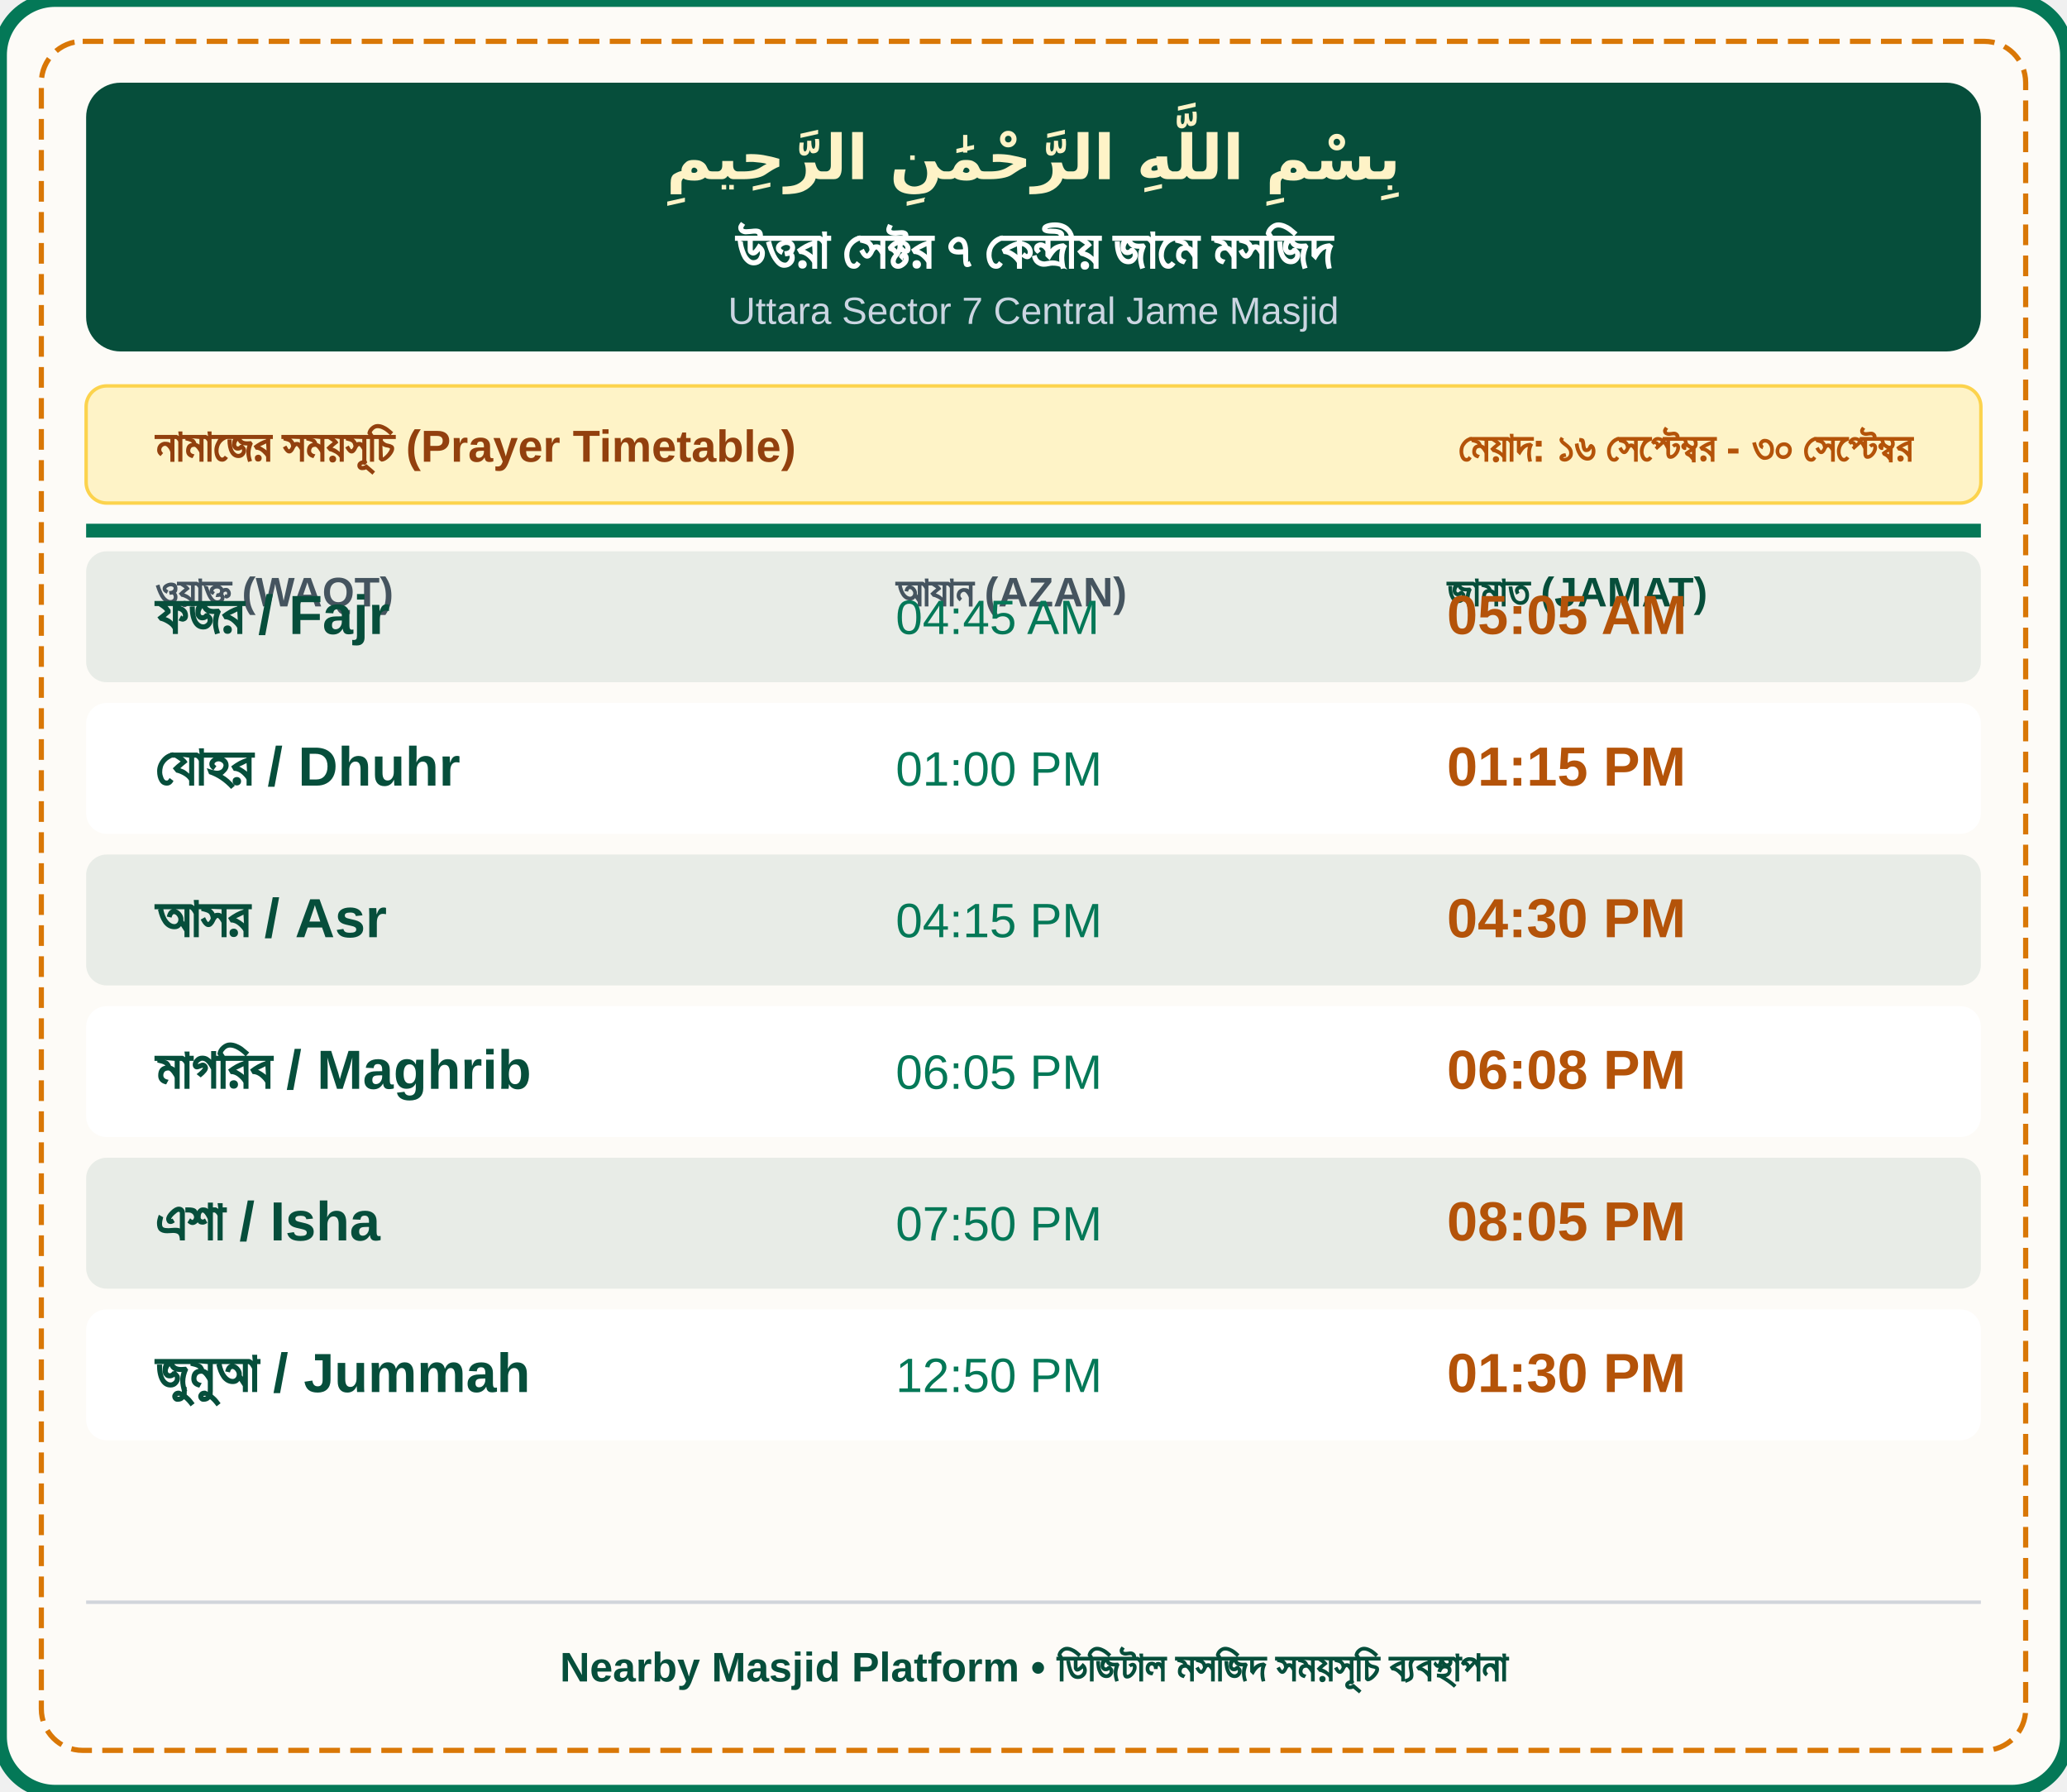
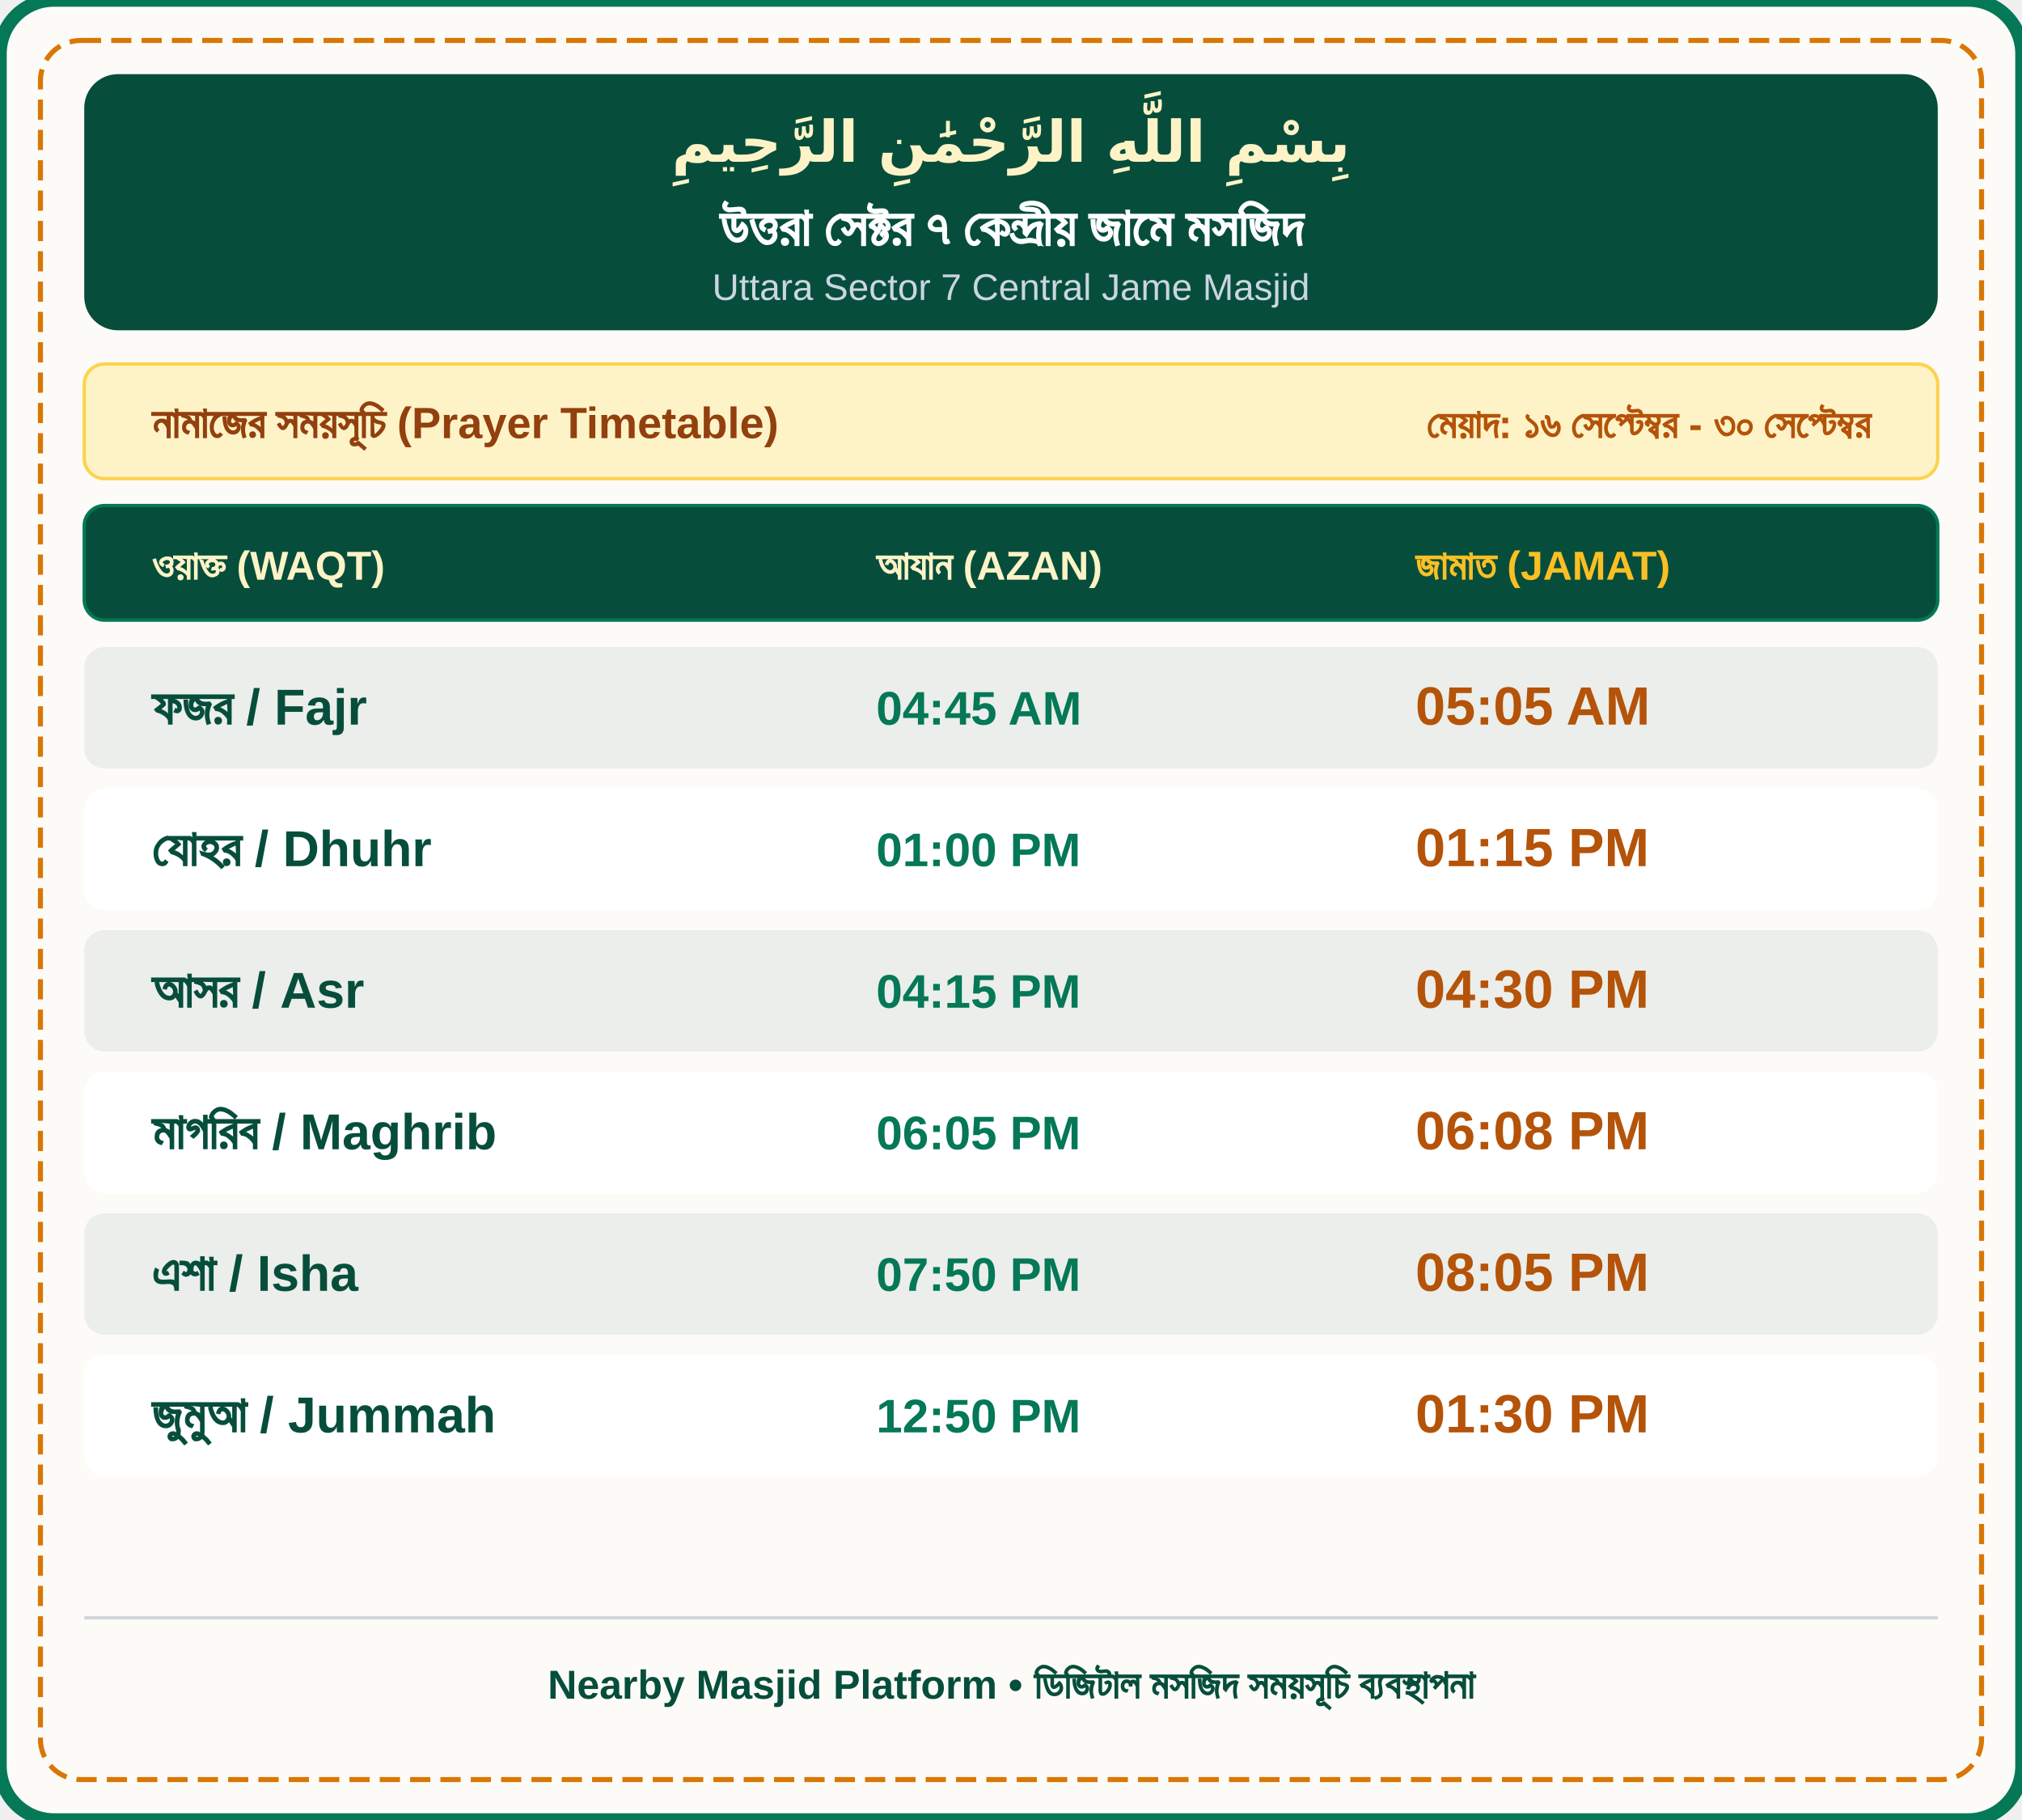
- <svg xmlns="http://www.w3.org/2000/svg" width="600" height="520" viewBox="0 0 600 520" fill="none">
-   <rect width="600" height="520" rx="16" fill="#fdfbf7" stroke="#047857" stroke-width="4" />
-   <rect x="12" y="12" width="576" height="496" rx="12" fill="none" stroke="#d97706" stroke-width="1.5" stroke-dasharray="6 3" />
-   <rect x="25" y="24" width="550" height="78" rx="10" fill="#064e3b" />
-   <text x="300" y="52" text-anchor="middle" font-family="'Segoe UI', Arial, sans-serif" font-size="18" font-weight="bold" fill="#fef3c7">بِسْمِ اللَّهِ الرَّحْمَٰنِ الرَّحِيمِ</text>
-   <text x="300" y="78" text-anchor="middle" font-family="'Segoe UI', Arial, sans-serif" font-size="16" font-weight="bold" fill="#ffffff">উত্তরা সেক্টর ৭ কেন্দ্রীয় জামে মসজিদ</text>
-   <text x="300" y="94" text-anchor="middle" font-family="'Segoe UI', Arial, sans-serif" font-size="11" fill="#cbd5e1">Uttara Sector 7 Central Jame Masjid</text>
-   <rect x="25" y="112" width="550" height="34" rx="6" fill="#fef3c7" stroke="#fcd34d" stroke-width="1" />
-   <text x="45" y="134" font-family="Arial, sans-serif" font-size="13" font-weight="bold" fill="#92400e">নামাজের সময়সূচি (Prayer Timetable)</text>
-   <text x="555" y="134" text-anchor="end" font-family="Arial, sans-serif" font-size="12" font-weight="bold" fill="#b45309">মেয়াদ: ১৬ সেপ্টেম্বর - ৩০ সেপ্টেম্বর</text>
-   <rect x="25" y="152" width="550" height="4" fill="#047857" />
-   <text x="45" y="176" font-family="Arial, sans-serif" font-size="12" font-weight="bold" fill="#4b5563">ওয়াক্ত (WAQT)</text>
-   <text x="260" y="176" font-family="Arial, sans-serif" font-size="12" font-weight="bold" fill="#4b5563">আযান (AZAN)</text>
-   <text x="420" y="176" font-family="Arial, sans-serif" font-size="12" font-weight="bold" fill="#064e3b">জামাত (JAMAT)</text>
-   <rect x="25" y="160" width="550" height="38" rx="6" fill="#064e3b15" />
-   <text x="45" y="184" font-family="Arial, sans-serif" font-size="16" font-weight="bold" fill="#064e3b">ফজর / Fajr</text>
-   <text x="260" y="184" font-family="Arial, sans-serif" font-size="14" fill="#047857">04:45 AM</text>
-   <text x="420" y="184" font-family="Arial, sans-serif" font-size="16" font-weight="bold" fill="#b45309">05:05 AM</text>
-   <rect x="25" y="204" width="550" height="38" rx="6" fill="#ffffff" />
-   <text x="45" y="228" font-family="Arial, sans-serif" font-size="16" font-weight="bold" fill="#064e3b">যোহর / Dhuhr</text>
-   <text x="260" y="228" font-family="Arial, sans-serif" font-size="14" fill="#047857">01:00 PM</text>
-   <text x="420" y="228" font-family="Arial, sans-serif" font-size="16" font-weight="bold" fill="#b45309">01:15 PM</text>
-   <rect x="25" y="248" width="550" height="38" rx="6" fill="#064e3b15" />
-   <text x="45" y="272" font-family="Arial, sans-serif" font-size="16" font-weight="bold" fill="#064e3b">আসর / Asr</text>
-   <text x="260" y="272" font-family="Arial, sans-serif" font-size="14" fill="#047857">04:15 PM</text>
-   <text x="420" y="272" font-family="Arial, sans-serif" font-size="16" font-weight="bold" fill="#b45309">04:30 PM</text>
-   <rect x="25" y="292" width="550" height="38" rx="6" fill="#ffffff" />
-   <text x="45" y="316" font-family="Arial, sans-serif" font-size="16" font-weight="bold" fill="#064e3b">মাগরিব / Maghrib</text>
-   <text x="260" y="316" font-family="Arial, sans-serif" font-size="14" fill="#047857">06:05 PM</text>
-   <text x="420" y="316" font-family="Arial, sans-serif" font-size="16" font-weight="bold" fill="#b45309">06:08 PM</text>
-   <rect x="25" y="336" width="550" height="38" rx="6" fill="#064e3b15" />
-   <text x="45" y="360" font-family="Arial, sans-serif" font-size="16" font-weight="bold" fill="#064e3b">এশা / Isha</text>
-   <text x="260" y="360" font-family="Arial, sans-serif" font-size="14" fill="#047857">07:50 PM</text>
-   <text x="420" y="360" font-family="Arial, sans-serif" font-size="16" font-weight="bold" fill="#b45309">08:05 PM</text>
-   <rect x="25" y="380" width="550" height="38" rx="6" fill="#ffffff" />
-   <text x="45" y="404" font-family="Arial, sans-serif" font-size="16" font-weight="bold" fill="#064e3b">জুমুআ / Jummah</text>
-   <text x="260" y="404" font-family="Arial, sans-serif" font-size="14" fill="#047857">12:50 PM</text>
-   <text x="420" y="404" font-family="Arial, sans-serif" font-size="16" font-weight="bold" fill="#b45309">01:30 PM</text>
-   <line x1="25" y1="465" x2="575" y2="465" stroke="#d1d5db" stroke-width="1" />
-   <text x="300" y="488" text-anchor="middle" font-family="Arial, sans-serif" font-size="12" fill="#064e3b" font-weight="bold">Nearby Masjid Platform • ডিজিটাল মসজিদ সময়সূচি ব্যবস্থাপনা</text>
+ <svg xmlns="http://www.w3.org/2000/svg" width="600" height="540" viewBox="0 0 600 540" fill="none">
+   <rect width="600" height="540" rx="16" fill="#fdfbf7" stroke="#047857" stroke-width="4" />
+   <rect x="12" y="12" width="576" height="516" rx="12" fill="none" stroke="#d97706" stroke-width="1.5" stroke-dasharray="6 3" />
+   <rect x="25" y="22" width="550" height="76" rx="10" fill="#064e3b" />
+   <text x="300" y="48" text-anchor="middle" font-family="'Segoe UI', Arial, sans-serif" font-size="17" font-weight="bold" fill="#fef3c7">بِسْمِ اللَّهِ الرَّحْمَٰنِ الرَّحِيمِ</text>
+   <text x="300" y="73" text-anchor="middle" font-family="'Segoe UI', Arial, sans-serif" font-size="16" font-weight="bold" fill="#ffffff">উত্তরা সেক্টর ৭ কেন্দ্রীয় জামে মসজিদ</text>
+   <text x="300" y="89" text-anchor="middle" font-family="'Segoe UI', Arial, sans-serif" font-size="11" fill="#cbd5e1">Uttara Sector 7 Central Jame Masjid</text>
+   <rect x="25" y="108" width="550" height="34" rx="6" fill="#fef3c7" stroke="#fcd34d" stroke-width="1" />
+   <text x="45" y="130" font-family="'Segoe UI', Arial, sans-serif" font-size="13" font-weight="bold" fill="#92400e">নামাজের সময়সূচি (Prayer Timetable)</text>
+   <text x="555" y="130" text-anchor="end" font-family="'Segoe UI', Arial, sans-serif" font-size="12" font-weight="bold" fill="#b45309">মেয়াদ: ১৬ সেপ্টেম্বর - ৩০ সেপ্টেম্বর</text>
+   <rect x="25" y="150" width="550" height="34" rx="6" fill="#064e3b" stroke="#047857" stroke-width="1" />
+   <text x="45" y="172" font-family="'Segoe UI', Arial, sans-serif" font-size="12" font-weight="bold" fill="#fef3c7">ওয়াক্ত (WAQT)</text>
+   <text x="260" y="172" font-family="'Segoe UI', Arial, sans-serif" font-size="12" font-weight="bold" fill="#fef3c7">আযান (AZAN)</text>
+   <text x="420" y="172" font-family="'Segoe UI', Arial, sans-serif" font-size="12" font-weight="bold" fill="#fbbf24">জামাত (JAMAT)</text>
+   <rect x="25" y="192" width="550" height="36" rx="6" fill="#064e3b12" />
+   <text x="45" y="215" font-family="'Segoe UI', Arial, sans-serif" font-size="15" font-weight="bold" fill="#064e3b">ফজর / Fajr</text>
+   <text x="260" y="215" font-family="'Segoe UI', Arial, sans-serif" font-size="14" font-weight="600" fill="#047857">04:45 AM</text>
+   <text x="420" y="215" font-family="'Segoe UI', Arial, sans-serif" font-size="16" font-weight="bold" fill="#b45309">05:05 AM</text>
+   <rect x="25" y="234" width="550" height="36" rx="6" fill="#ffffff" />
+   <text x="45" y="257" font-family="'Segoe UI', Arial, sans-serif" font-size="15" font-weight="bold" fill="#064e3b">যোহর / Dhuhr</text>
+   <text x="260" y="257" font-family="'Segoe UI', Arial, sans-serif" font-size="14" font-weight="600" fill="#047857">01:00 PM</text>
+   <text x="420" y="257" font-family="'Segoe UI', Arial, sans-serif" font-size="16" font-weight="bold" fill="#b45309">01:15 PM</text>
+   <rect x="25" y="276" width="550" height="36" rx="6" fill="#064e3b12" />
+   <text x="45" y="299" font-family="'Segoe UI', Arial, sans-serif" font-size="15" font-weight="bold" fill="#064e3b">আসর / Asr</text>
+   <text x="260" y="299" font-family="'Segoe UI', Arial, sans-serif" font-size="14" font-weight="600" fill="#047857">04:15 PM</text>
+   <text x="420" y="299" font-family="'Segoe UI', Arial, sans-serif" font-size="16" font-weight="bold" fill="#b45309">04:30 PM</text>
+   <rect x="25" y="318" width="550" height="36" rx="6" fill="#ffffff" />
+   <text x="45" y="341" font-family="'Segoe UI', Arial, sans-serif" font-size="15" font-weight="bold" fill="#064e3b">মাগরিব / Maghrib</text>
+   <text x="260" y="341" font-family="'Segoe UI', Arial, sans-serif" font-size="14" font-weight="600" fill="#047857">06:05 PM</text>
+   <text x="420" y="341" font-family="'Segoe UI', Arial, sans-serif" font-size="16" font-weight="bold" fill="#b45309">06:08 PM</text>
+   <rect x="25" y="360" width="550" height="36" rx="6" fill="#064e3b12" />
+   <text x="45" y="383" font-family="'Segoe UI', Arial, sans-serif" font-size="15" font-weight="bold" fill="#064e3b">এশা / Isha</text>
+   <text x="260" y="383" font-family="'Segoe UI', Arial, sans-serif" font-size="14" font-weight="600" fill="#047857">07:50 PM</text>
+   <text x="420" y="383" font-family="'Segoe UI', Arial, sans-serif" font-size="16" font-weight="bold" fill="#b45309">08:05 PM</text>
+   <rect x="25" y="402" width="550" height="36" rx="6" fill="#ffffff" />
+   <text x="45" y="425" font-family="'Segoe UI', Arial, sans-serif" font-size="15" font-weight="bold" fill="#064e3b">জুমুআ / Jummah</text>
+   <text x="260" y="425" font-family="'Segoe UI', Arial, sans-serif" font-size="14" font-weight="600" fill="#047857">12:50 PM</text>
+   <text x="420" y="425" font-family="'Segoe UI', Arial, sans-serif" font-size="16" font-weight="bold" fill="#b45309">01:30 PM</text>
+   <line x1="25" y1="480" x2="575" y2="480" stroke="#d1d5db" stroke-width="1" />
+   <text x="300" y="504" text-anchor="middle" font-family="'Segoe UI', Arial, sans-serif" font-size="12" fill="#064e3b" font-weight="bold">Nearby Masjid Platform • ডিজিটাল মসজিদ সময়সূচি ব্যবস্থাপনা</text>
</svg>
